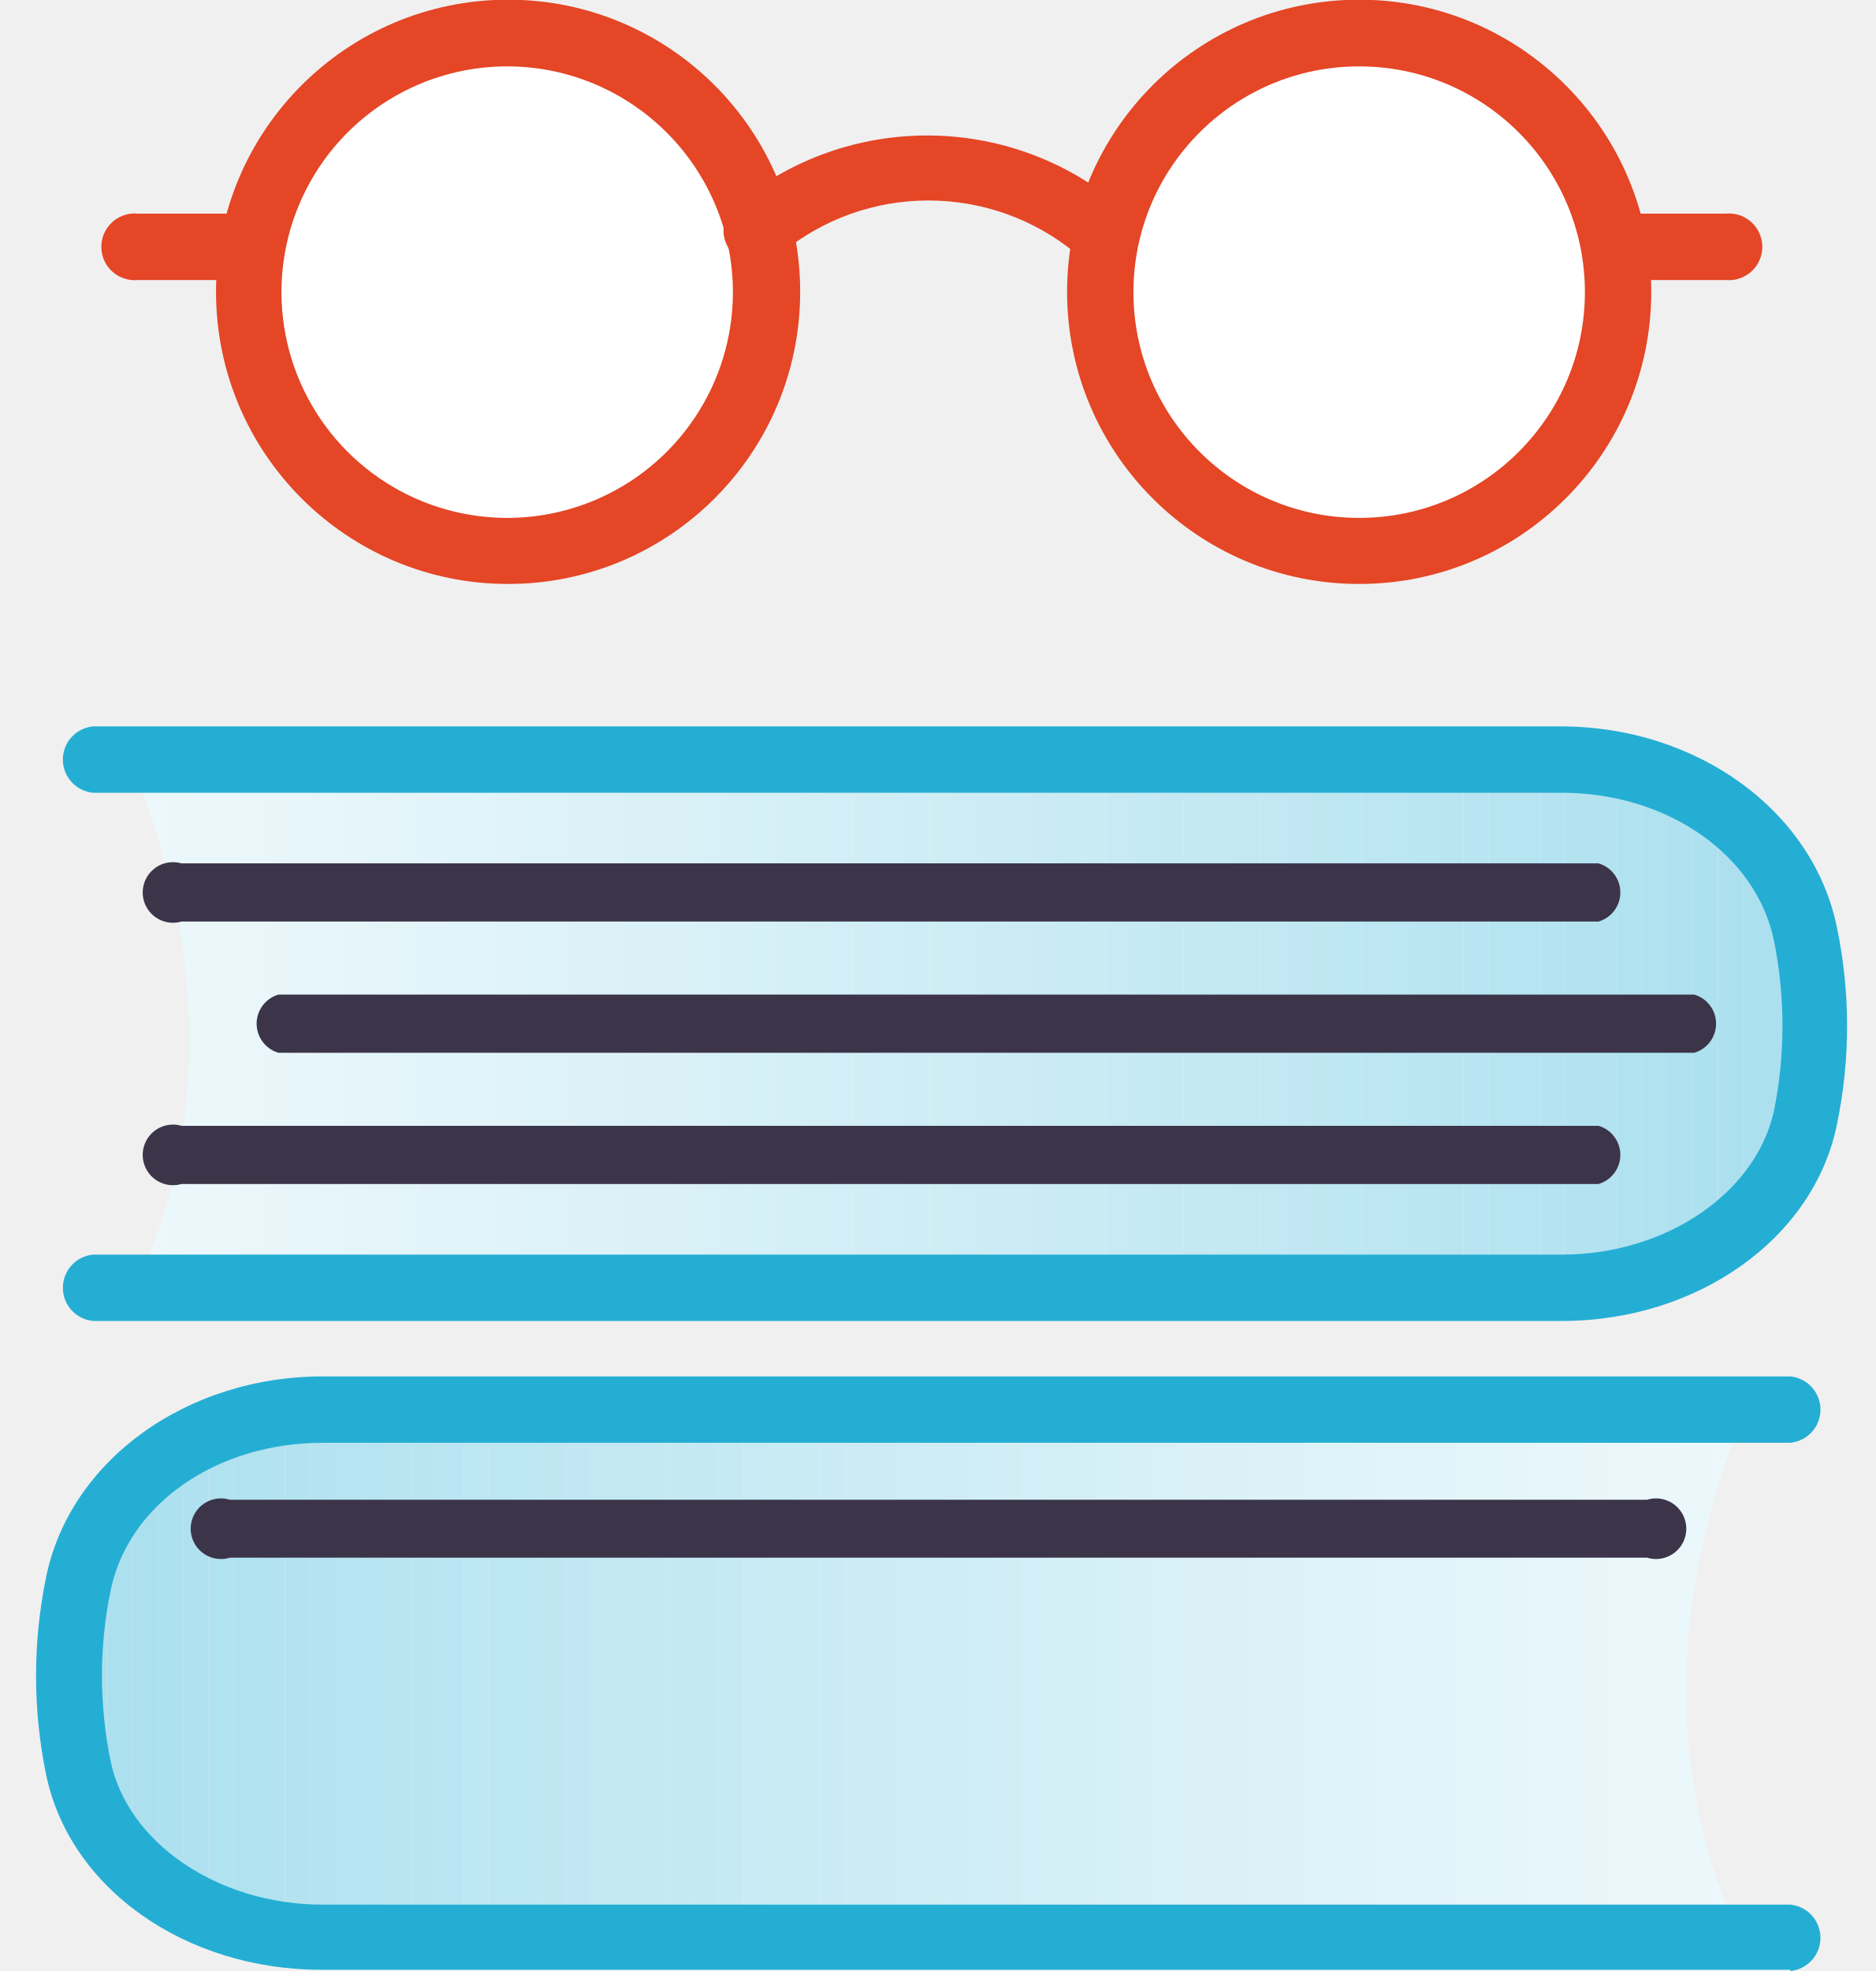
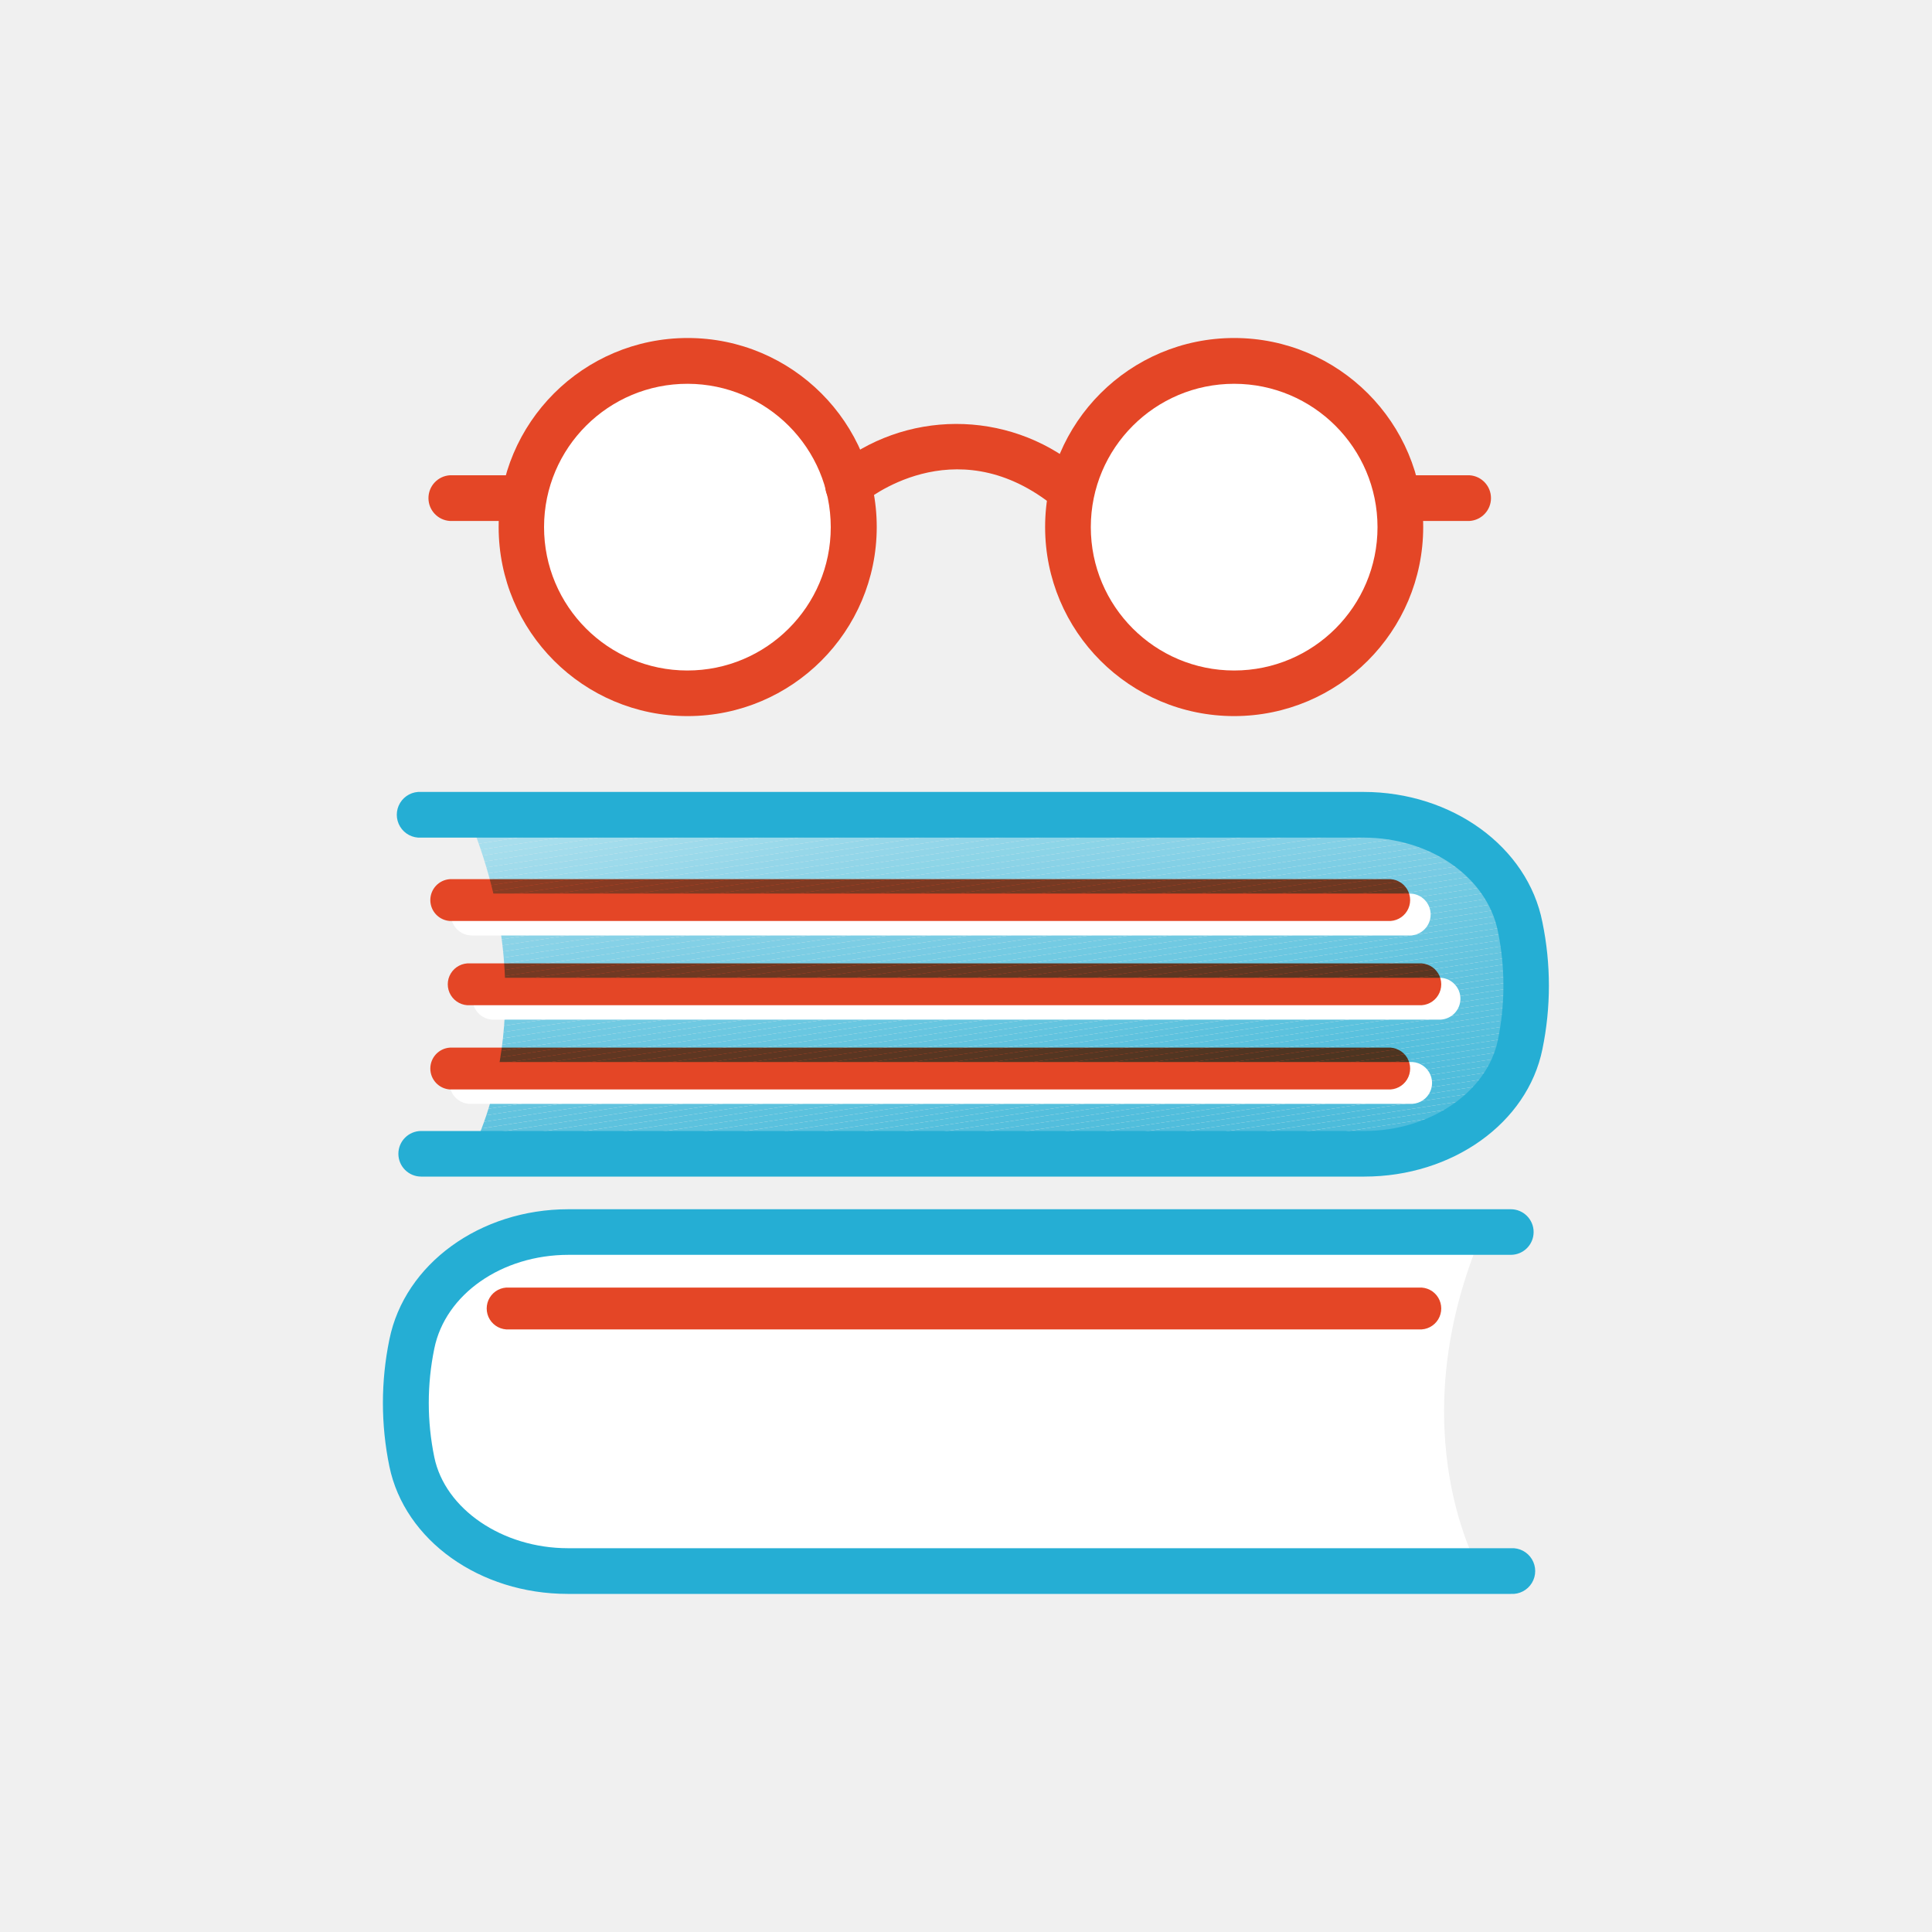
- <svg xmlns="http://www.w3.org/2000/svg" viewBox="0 0 61.9 65.04">
+ <svg xmlns="http://www.w3.org/2000/svg" viewBox="0 0 200 200">
  <defs>
-     <style>.cls-1{fill:none;}.cls-2{clip-path:url(#clip-path);}.cls-3{fill:#ecf8fb;}.cls-4{fill:#ebf8fb;}.cls-5{fill:#eaf7fb;}.cls-6{fill:#e9f7fa;}.cls-7{fill:#e8f6fa;}.cls-8{fill:#e7f6fa;}.cls-9{fill:#e6f6fa;}.cls-10{fill:#e5f5fa;}.cls-11{fill:#e4f5fa;}.cls-12{fill:#e3f5f9;}.cls-13{fill:#e2f4f9;}.cls-14{fill:#e1f4f9;}.cls-15{fill:#e0f4f9;}.cls-16{fill:#dff3f9;}.cls-17{fill:#def3f8;}.cls-18{fill:#ddf2f8;}.cls-19{fill:#dcf2f8;}.cls-20{fill:#dbf1f8;}.cls-21{fill:#daf1f8;}.cls-22{fill:#d9f1f7;}.cls-23{fill:#d8f0f7;}.cls-24{fill:#d7f0f7;}.cls-25{fill:#d6f0f7;}.cls-26{fill:#d5eff7;}.cls-27{fill:#d3eff6;}.cls-28{fill:#d2eef6;}.cls-29{fill:#d1eef6;}.cls-30{fill:#d0eef6;}.cls-31{fill:#cfedf6;}.cls-32{fill:#ceedf5;}.cls-33{fill:#cdecf5;}.cls-34{fill:#ccecf5;}.cls-35{fill:#cbecf5;}.cls-36{fill:#caebf5;}.cls-37{fill:#c9ebf4;}.cls-38{fill:#c8ebf4;}.cls-39{fill:#c7eaf4;}.cls-40{fill:#c6eaf4;}.cls-41{fill:#c5e9f4;}.cls-42{fill:#c4e9f3;}.cls-43{fill:#c3e9f3;}.cls-44{fill:#c2e8f3;}.cls-45{fill:#c1e8f3;}.cls-46{fill:#c0e7f3;}.cls-47{fill:#bee7f2;}.cls-48{fill:#bde7f2;}.cls-49{fill:#bce6f2;}.cls-50{fill:#bbe6f2;}.cls-51{fill:#bae5f2;}.cls-52{fill:#b9e5f1;}.cls-53{fill:#b8e5f1;}.cls-54{fill:#b7e4f1;}.cls-55{fill:#b6e4f1;}.cls-56{fill:#b5e3f1;}.cls-57{fill:#b4e3f0;}.cls-58{fill:#b3e2f0;}.cls-59{fill:#b1e2f0;}.cls-60{fill:#b0e2f0;}.cls-61{fill:#afe1f0;}.cls-62{fill:#aee1ef;}.cls-63{fill:#ade0ef;}.cls-64{fill:#ace0ef;}.cls-65{clip-path:url(#clip-path-2);}.cls-66{fill:#25aed4;}.cls-67{fill:#3c354a;}.cls-68{fill:#fff;}.cls-69{fill:#e44626;}</style>
-     <clipPath id="clip-path" transform="translate(1.19)">
-       <path class="cls-1" d="M56.31,63.94s-4.16-7,0-17.11L11.1,46.52c-8,0-9.48,4.38-9.48,4.38-2.81,12.56,6.54,13,6.54,13l48.15,0" />
-     </clipPath>
-     <clipPath id="clip-path-2" transform="translate(1.19)">
-       <path class="cls-1" d="M3.22,42.5s4.16-7,0-17.11l45.21-.32c8,0,9.48,4.38,9.48,4.38,2.8,12.57-6.55,13-6.55,13L3.22,42.5" />
+     <style>.cls-1{fill:none;}.cls-2{isolation:isolate;}.cls-3{fill:#fff;}.cls-4{opacity:0.9;}.cls-5{clip-path:url(#clip-path);}.cls-6{fill:#a4dded;}.cls-7{fill:#a2dced;}.cls-8{fill:#9fdbec;}.cls-9{fill:#9ddbec;}.cls-10{fill:#9bdaeb;}.cls-11{fill:#99d9eb;}.cls-12{fill:#97d8ea;}.cls-13{fill:#95d7ea;}.cls-14{fill:#92d7ea;}.cls-15{fill:#90d6e9;}.cls-16{fill:#8ed5e9;}.cls-17{fill:#8cd4e8;}.cls-18{fill:#8ad3e8;}.cls-19{fill:#88d3e8;}.cls-20{fill:#86d2e7;}.cls-21{fill:#84d1e7;}.cls-22{fill:#82d1e6;}.cls-23{fill:#80d0e6;}.cls-24{fill:#7fcfe6;}.cls-25{fill:#7dcee5;}.cls-26{fill:#7bcee5;}.cls-27{fill:#79cde5;}.cls-28{fill:#77cce4;}.cls-29{fill:#75cce4;}.cls-30{fill:#74cbe3;}.cls-31{fill:#72cae3;}.cls-32{fill:#70cae3;}.cls-33{fill:#6fc9e2;}.cls-34{fill:#6dc9e2;}.cls-35{fill:#6bc8e2;}.cls-36{fill:#6ac7e2;}.cls-37{fill:#68c7e1;}.cls-38{fill:#66c6e1;}.cls-39{fill:#65c6e1;}.cls-40{fill:#63c5e0;}.cls-41{fill:#62c4e0;}.cls-42{fill:#60c4e0;}.cls-43{fill:#5fc3df;}.cls-44{fill:#5dc3df;}.cls-45{fill:#5cc2df;}.cls-46{fill:#5ac2df;}.cls-47{fill:#59c1de;}.cls-48{fill:#58c1de;}.cls-49{fill:#56c0de;}.cls-50{fill:#55c0dd;}.cls-51{fill:#54bfdd;}.cls-52{fill:#52bfdd;}.cls-53{fill:#51bedd;}.cls-54{fill:#50bedc;}.cls-55{fill:#4fbddc;}.cls-56{fill:#4dbddc;}.cls-57{fill:#4cbddc;}.cls-58{fill:#4bbcdb;}.cls-59{fill:#4abcdb;}.cls-60{fill:#49bbdb;}.cls-61{fill:#48bbdb;}.cls-62{fill:#47badb;}.cls-63{fill:#45bada;}.cls-64{fill:#44bada;}.cls-65{fill:#43b9da;}.cls-66{fill:#42b9da;}.cls-67{fill:#41b8da;}.cls-68{fill:#40b8d9;}.cls-69{fill:#3fb8d9;}.cls-70{fill:#3eb7d9;}.cls-71{fill:#3db7d9;}.cls-72{fill:#3cb6d8;}.cls-73{fill:#3bb6d8;}.cls-74{fill:#3ab6d8;}.cls-75{fill:#39b5d8;}.cls-76{fill:#38b5d8;}.cls-77{fill:#37b5d8;}.cls-78{fill:#36b4d7;}.cls-79{fill:#35b4d7;}.cls-80{fill:#34b4d7;}.cls-81{fill:#33b3d7;}.cls-82{fill:#25aed4;}.cls-83{mix-blend-mode:multiply;}.cls-84{fill:#e44626;}</style>
+     <clipPath id="clip-path">
+       <path class="cls-1" d="M48.67,119.44s8.19-14.17,0-34.46l89.1-.63c15.8,0,18.69,8.82,18.69,8.82,5.52,25.3-12.91,26.15-12.91,26.15l-94.88.12" />
    </clipPath>
  </defs>
-   <g id="Layer_2" data-name="Layer 2">
-     <g id="Layer_1-2" data-name="Layer 1">
-       <g class="cls-2">
-         <rect class="cls-3" x="57.28" y="46.52" width="0.22" height="17.43" />
-         <rect class="cls-3" x="56.44" y="46.52" width="0.84" height="17.43" />
-         <rect class="cls-4" x="55.6" y="46.52" width="0.84" height="17.43" />
-         <rect class="cls-5" x="54.76" y="46.52" width="0.84" height="17.43" />
-         <rect class="cls-5" x="53.92" y="46.52" width="0.84" height="17.43" />
-         <rect class="cls-6" x="53.08" y="46.52" width="0.84" height="17.43" />
-         <rect class="cls-7" x="52.24" y="46.52" width="0.84" height="17.43" />
-         <rect class="cls-8" x="51.4" y="46.52" width="0.84" height="17.43" />
-         <rect class="cls-9" x="50.56" y="46.52" width="0.84" height="17.43" />
-         <rect class="cls-10" x="49.72" y="46.52" width="0.84" height="17.43" />
-         <rect class="cls-11" x="48.88" y="46.52" width="0.84" height="17.43" />
-         <rect class="cls-12" x="48.04" y="46.52" width="0.84" height="17.43" />
-         <rect class="cls-13" x="47.2" y="46.52" width="0.84" height="17.43" />
-         <rect class="cls-14" x="46.36" y="46.52" width="0.84" height="17.43" />
-         <rect class="cls-15" x="45.52" y="46.52" width="0.84" height="17.43" />
-         <rect class="cls-16" x="44.68" y="46.52" width="0.84" height="17.43" />
-         <rect class="cls-17" x="43.84" y="46.52" width="0.84" height="17.43" />
-         <rect class="cls-17" x="43" y="46.52" width="0.84" height="17.43" />
-         <rect class="cls-18" x="42.16" y="46.52" width="0.84" height="17.43" />
-         <rect class="cls-19" x="41.32" y="46.52" width="0.84" height="17.43" />
-         <rect class="cls-20" x="40.48" y="46.52" width="0.84" height="17.43" />
-         <rect class="cls-21" x="39.64" y="46.52" width="0.84" height="17.43" />
-         <rect class="cls-22" x="38.8" y="46.52" width="0.84" height="17.43" />
-         <rect class="cls-23" x="37.96" y="46.52" width="0.84" height="17.43" />
-         <rect class="cls-24" x="37.12" y="46.52" width="0.84" height="17.43" />
-         <rect class="cls-25" x="36.28" y="46.52" width="0.84" height="17.43" />
-         <rect class="cls-26" x="35.44" y="46.52" width="0.84" height="17.43" />
-         <rect class="cls-27" x="34.6" y="46.52" width="0.84" height="17.43" />
-         <rect class="cls-28" x="33.76" y="46.52" width="0.84" height="17.43" />
-         <rect class="cls-29" x="32.92" y="46.52" width="0.84" height="17.43" />
-         <rect class="cls-30" x="32.08" y="46.52" width="0.84" height="17.43" />
-         <rect class="cls-31" x="31.24" y="46.52" width="0.84" height="17.43" />
-         <rect class="cls-32" x="30.4" y="46.52" width="0.84" height="17.43" />
-         <rect class="cls-33" x="29.56" y="46.52" width="0.84" height="17.43" />
-         <rect class="cls-34" x="28.72" y="46.52" width="0.84" height="17.43" />
-         <rect class="cls-35" x="27.88" y="46.52" width="0.84" height="17.43" />
-         <rect class="cls-36" x="27.04" y="46.52" width="0.84" height="17.43" />
-         <rect class="cls-37" x="26.2" y="46.52" width="0.84" height="17.43" />
-         <rect class="cls-38" x="25.36" y="46.52" width="0.84" height="17.43" />
-         <rect class="cls-39" x="24.52" y="46.52" width="0.84" height="17.43" />
-         <rect class="cls-40" x="23.68" y="46.52" width="0.84" height="17.43" />
-         <rect class="cls-41" x="22.84" y="46.52" width="0.84" height="17.43" />
-         <rect class="cls-42" x="22" y="46.52" width="0.84" height="17.43" />
-         <rect class="cls-43" x="21.16" y="46.52" width="0.84" height="17.43" />
-         <rect class="cls-44" x="20.32" y="46.52" width="0.84" height="17.43" />
-         <rect class="cls-45" x="19.48" y="46.52" width="0.84" height="17.43" />
-         <rect class="cls-46" x="18.64" y="46.52" width="0.84" height="17.43" />
-         <rect class="cls-47" x="17.8" y="46.52" width="0.84" height="17.43" />
-         <rect class="cls-48" x="16.96" y="46.52" width="0.84" height="17.43" />
-         <rect class="cls-49" x="16.12" y="46.52" width="0.84" height="17.43" />
-         <rect class="cls-50" x="15.28" y="46.52" width="0.84" height="17.43" />
-         <rect class="cls-51" x="14.44" y="46.52" width="0.84" height="17.43" />
-         <rect class="cls-52" x="13.6" y="46.52" width="0.84" height="17.43" />
-         <rect class="cls-53" x="12.76" y="46.52" width="0.84" height="17.43" />
-         <rect class="cls-54" x="11.92" y="46.52" width="0.84" height="17.43" />
-         <rect class="cls-55" x="11.08" y="46.52" width="0.84" height="17.43" />
-         <rect class="cls-56" x="10.24" y="46.52" width="0.84" height="17.43" />
-         <rect class="cls-57" x="9.4" y="46.52" width="0.84" height="17.43" />
-         <rect class="cls-58" x="8.56" y="46.52" width="0.84" height="17.43" />
-         <rect class="cls-59" x="7.72" y="46.52" width="0.84" height="17.43" />
-         <rect class="cls-60" x="6.88" y="46.52" width="0.84" height="17.43" />
-         <rect class="cls-61" x="6.04" y="46.52" width="0.84" height="17.43" />
-         <rect class="cls-62" x="5.2" y="46.52" width="0.84" height="17.43" />
-         <rect class="cls-63" x="4.36" y="46.52" width="0.84" height="17.43" />
-         <rect class="cls-64" x="3.52" y="46.52" width="0.84" height="17.43" />
-         <rect class="cls-64" y="46.52" width="3.52" height="17.43" />
+   <g class="cls-2">
+     <g id="레이어_1" data-name="레이어 1">
+       <path class="cls-3" d="M153.21,162.64s-8.37-14.18,0-34.46l-91.05-.64c-16.14,0-19.1,8.83-19.1,8.83-5.64,25.3,13.19,26.15,13.19,26.15l97,.12" />
+       <g class="cls-4">
+         <g class="cls-5">
+           <polygon class="cls-6" points="60.69 84.34 48.67 86.2 48.67 84.34 60.69 84.34" />
+           <polygon class="cls-6" points="64.85 84.34 48.67 86.84 48.67 86.2 60.69 84.34 64.85 84.34" />
+           <polygon class="cls-7" points="69.01 84.34 48.67 87.48 48.67 86.84 64.85 84.34 69.01 84.34" />
+           <polygon class="cls-8" points="73.17 84.34 48.67 88.13 48.67 87.48 69.01 84.34 73.17 84.34" />
+           <polygon class="cls-9" points="77.33 84.34 48.67 88.77 48.67 88.13 73.17 84.34 77.33 84.34" />
+           <polygon class="cls-10" points="81.48 84.34 48.67 89.41 48.67 88.77 77.33 84.34 81.48 84.34" />
+           <polygon class="cls-11" points="85.64 84.34 48.67 90.05 48.67 89.41 81.48 84.34 85.64 84.34" />
+           <polygon class="cls-12" points="89.8 84.34 48.67 90.69 48.67 90.05 85.64 84.34 89.8 84.34" />
+           <polygon class="cls-13" points="93.96 84.34 48.67 91.33 48.67 90.69 89.8 84.34 93.96 84.34" />
+           <polygon class="cls-14" points="98.12 84.34 48.67 91.97 48.67 91.33 93.96 84.34 98.12 84.34" />
+           <polygon class="cls-15" points="102.28 84.34 48.67 92.62 48.67 91.97 98.12 84.34 102.28 84.34" />
+           <polygon class="cls-16" points="106.44 84.34 48.67 93.26 48.67 92.62 102.28 84.34 106.44 84.34" />
+           <polygon class="cls-17" points="110.59 84.34 48.67 93.9 48.67 93.26 106.44 84.34 110.59 84.34" />
+           <polygon class="cls-18" points="114.75 84.34 48.67 94.54 48.67 93.9 110.59 84.34 114.75 84.34" />
+           <polygon class="cls-19" points="118.91 84.34 48.67 95.18 48.67 94.54 114.75 84.34 118.91 84.34" />
+           <polygon class="cls-20" points="123.07 84.34 48.67 95.82 48.67 95.18 118.91 84.34 123.07 84.34" />
+           <polygon class="cls-21" points="127.23 84.34 48.67 96.47 48.67 95.82 123.07 84.34 127.23 84.34" />
+           <polygon class="cls-22" points="131.39 84.34 48.67 97.11 48.67 96.47 127.23 84.34 131.39 84.34" />
+           <polygon class="cls-23" points="135.54 84.34 48.67 97.75 48.67 97.11 131.39 84.34 135.54 84.34" />
+           <polygon class="cls-24" points="139.7 84.34 48.67 98.39 48.67 97.75 135.54 84.34 139.7 84.34" />
+           <polygon class="cls-25" points="143.86 84.34 48.67 99.03 48.67 98.39 139.7 84.34 143.86 84.34" />
+           <polygon class="cls-26" points="148.02 84.34 48.67 99.67 48.67 99.03 143.86 84.34 148.02 84.34" />
+           <polygon class="cls-27" points="152.18 84.34 48.67 100.31 48.67 99.67 148.02 84.34 152.18 84.34" />
+           <polygon class="cls-28" points="156.34 84.34 48.67 100.96 48.67 100.31 152.18 84.34 156.34 84.34" />
+           <polygon class="cls-29" points="159.9 84.34 159.92 84.44 48.67 101.6 48.67 100.96 156.34 84.34 159.9 84.34" />
+           <polygon class="cls-30" points="159.92 84.44 160.01 85.06 48.67 102.24 48.67 101.6 159.92 84.44" />
+           <polygon class="cls-31" points="160.01 85.06 160.11 85.69 48.67 102.88 48.67 102.24 160.01 85.06" />
+           <polygon class="cls-32" points="160.11 85.69 160.21 86.31 48.67 103.52 48.67 102.88 160.11 85.69" />
+           <polygon class="cls-33" points="160.21 86.31 160.3 86.94 48.67 104.16 48.67 103.52 160.21 86.31" />
+           <polygon class="cls-34" points="160.3 86.94 160.4 87.57 48.67 104.81 48.67 104.16 160.3 86.94" />
+           <polygon class="cls-35" points="160.4 87.57 160.5 88.19 48.67 105.45 48.67 104.81 160.4 87.57" />
+           <polygon class="cls-36" points="160.5 88.19 160.59 88.82 48.67 106.09 48.67 105.45 160.5 88.19" />
+           <polygon class="cls-37" points="160.59 88.82 160.69 89.45 48.67 106.73 48.67 106.09 160.59 88.82" />
+           <polygon class="cls-38" points="160.69 89.45 160.79 90.08 48.67 107.37 48.67 106.73 160.69 89.45" />
+           <polygon class="cls-39" points="160.79 90.08 160.88 90.7 48.67 108.01 48.67 107.37 160.79 90.08" />
+           <polygon class="cls-40" points="160.88 90.7 160.98 91.33 48.67 108.66 48.67 108.01 160.88 90.7" />
+           <polygon class="cls-41" points="160.98 91.33 161.08 91.95 48.67 109.3 48.67 108.66 160.98 91.33" />
+           <polygon class="cls-42" points="161.08 91.95 161.17 92.58 48.67 109.94 48.67 109.3 161.08 91.95" />
+           <polygon class="cls-43" points="161.17 92.58 161.27 93.21 48.67 110.58 48.67 109.94 161.17 92.58" />
+           <polygon class="cls-44" points="161.27 93.21 161.37 93.83 48.67 111.22 48.67 110.58 161.27 93.21" />
+           <polygon class="cls-45" points="161.37 93.83 161.46 94.46 48.67 111.86 48.67 111.22 161.37 93.83" />
+           <polygon class="cls-46" points="161.46 94.46 161.56 95.09 48.67 112.5 48.67 111.86 161.46 94.46" />
+           <polygon class="cls-47" points="161.56 95.09 161.66 95.72 48.67 113.15 48.67 112.5 161.56 95.09" />
+           <polygon class="cls-48" points="161.66 95.72 161.75 96.34 48.67 113.79 48.67 113.15 161.66 95.72" />
+           <polygon class="cls-49" points="161.75 96.34 161.85 96.97 48.67 114.43 48.67 113.79 161.75 96.34" />
+           <polygon class="cls-50" points="161.85 96.97 161.95 97.59 48.67 115.07 48.67 114.43 161.85 96.97" />
+           <polygon class="cls-51" points="161.95 97.59 161.98 97.81 161.98 98.23 48.67 115.71 48.67 115.07 161.95 97.59" />
+           <polygon class="cls-52" points="161.98 98.87 48.67 116.35 48.67 115.71 161.98 98.23 161.98 98.87" />
+           <polygon class="cls-53" points="161.98 99.51 48.67 117 48.67 116.35 161.98 98.87 161.98 99.51" />
+           <polygon class="cls-54" points="161.98 100.16 48.67 117.64 48.67 117 161.98 99.51 161.98 100.16" />
+           <polygon class="cls-55" points="161.98 100.8 48.67 118.28 48.67 117.64 161.98 100.16 161.98 100.8" />
+           <polygon class="cls-56" points="161.98 101.44 48.67 118.92 48.67 118.28 161.98 100.8 161.98 101.44" />
+           <polygon class="cls-57" points="161.98 102.08 49.45 119.44 48.67 119.44 48.67 118.92 161.98 101.44 161.98 102.08" />
+           <polygon class="cls-58" points="161.98 102.72 53.61 119.44 49.45 119.44 161.98 102.08 161.98 102.72" />
+           <polygon class="cls-59" points="161.98 103.36 57.77 119.44 53.61 119.44 161.98 102.72 161.98 103.36" />
+           <polygon class="cls-60" points="161.98 104 61.93 119.44 57.77 119.44 161.98 103.36 161.98 104" />
+           <polygon class="cls-61" points="161.98 104.65 66.09 119.44 61.93 119.44 161.98 104 161.98 104.65" />
+           <polygon class="cls-62" points="161.98 105.29 70.25 119.44 66.09 119.44 161.98 104.65 161.98 105.29" />
+           <polygon class="cls-63" points="161.98 105.93 74.4 119.44 70.25 119.44 161.98 105.29 161.98 105.93" />
+           <polygon class="cls-64" points="161.98 106.57 78.56 119.44 74.4 119.44 161.98 105.93 161.98 106.57" />
+           <polygon class="cls-65" points="161.98 107.21 82.72 119.44 78.56 119.44 161.98 106.57 161.98 107.21" />
+           <polygon class="cls-66" points="161.98 107.86 86.88 119.44 82.72 119.44 161.98 107.21 161.98 107.86" />
+           <polygon class="cls-67" points="161.98 108.5 91.04 119.44 86.88 119.44 161.98 107.86 161.98 108.5" />
+           <polygon class="cls-68" points="161.98 109.14 95.2 119.44 91.04 119.44 161.98 108.5 161.98 109.14" />
+           <polygon class="cls-69" points="161.98 109.78 99.36 119.44 95.2 119.44 161.98 109.14 161.98 109.78" />
+           <polygon class="cls-70" points="161.98 110.42 103.51 119.44 99.36 119.44 161.98 109.78 161.98 110.42" />
+           <polygon class="cls-70" points="161.98 111.06 107.67 119.44 103.51 119.44 161.98 110.42 161.98 111.06" />
+           <polygon class="cls-71" points="161.98 111.7 111.83 119.44 107.67 119.44 161.98 111.06 161.98 111.7" />
+           <polygon class="cls-72" points="161.98 112.35 115.99 119.44 111.83 119.44 161.98 111.7 161.98 112.35" />
+           <polygon class="cls-73" points="161.98 112.99 120.15 119.44 115.99 119.44 161.98 112.35 161.98 112.99" />
+           <polygon class="cls-74" points="161.98 113.63 124.31 119.44 120.15 119.44 161.98 112.99 161.98 113.63" />
+           <polygon class="cls-75" points="161.98 114.27 128.47 119.44 124.31 119.44 161.98 113.63 161.98 114.27" />
+           <polygon class="cls-76" points="161.98 114.91 132.62 119.44 128.47 119.44 161.98 114.27 161.98 114.91" />
+           <polygon class="cls-76" points="161.98 115.55 136.78 119.44 132.62 119.44 161.98 114.91 161.98 115.55" />
+           <polygon class="cls-77" points="161.98 116.19 140.94 119.44 136.78 119.44 161.98 115.55 161.98 116.19" />
+           <polygon class="cls-78" points="161.98 116.84 145.1 119.44 140.94 119.44 161.98 116.19 161.98 116.84" />
+           <polygon class="cls-79" points="161.98 117.48 149.26 119.44 145.1 119.44 161.98 116.84 161.98 117.48" />
+           <polygon class="cls-79" points="161.98 118.12 153.42 119.44 149.26 119.44 161.98 117.48 161.98 118.12" />
+           <polygon class="cls-80" points="161.98 118.76 157.57 119.44 153.42 119.44 161.98 118.12 161.98 118.76" />
+           <polygon class="cls-81" points="161.98 119.4 161.73 119.44 157.57 119.44 161.98 118.76 161.98 119.4" />
+           <polygon class="cls-81" points="161.73 119.44 161.98 119.4 161.98 119.44 161.73 119.44" />
+         </g>
      </g>
-       <g class="cls-65">
-         <rect class="cls-3" x="4.4" y="25.07" width="0.22" height="17.43" />
-         <rect class="cls-3" x="4.62" y="25.07" width="0.84" height="17.43" />
-         <rect class="cls-4" x="5.46" y="25.07" width="0.84" height="17.43" />
-         <rect class="cls-5" x="6.3" y="25.07" width="0.84" height="17.43" />
-         <rect class="cls-5" x="7.14" y="25.07" width="0.84" height="17.43" />
-         <rect class="cls-6" x="7.98" y="25.07" width="0.84" height="17.43" />
-         <rect class="cls-7" x="8.82" y="25.07" width="0.84" height="17.43" />
-         <rect class="cls-8" x="9.66" y="25.07" width="0.84" height="17.43" />
-         <rect class="cls-9" x="10.5" y="25.07" width="0.84" height="17.43" />
-         <rect class="cls-10" x="11.34" y="25.07" width="0.84" height="17.43" />
-         <rect class="cls-11" x="12.18" y="25.07" width="0.84" height="17.43" />
-         <rect class="cls-12" x="13.02" y="25.07" width="0.84" height="17.43" />
-         <rect class="cls-13" x="13.86" y="25.07" width="0.84" height="17.43" />
-         <rect class="cls-14" x="14.7" y="25.07" width="0.84" height="17.43" />
-         <rect class="cls-15" x="15.54" y="25.07" width="0.84" height="17.43" />
-         <rect class="cls-16" x="16.38" y="25.07" width="0.84" height="17.43" />
-         <rect class="cls-17" x="17.22" y="25.07" width="0.84" height="17.43" />
-         <rect class="cls-17" x="18.06" y="25.07" width="0.84" height="17.43" />
-         <rect class="cls-18" x="18.9" y="25.07" width="0.84" height="17.43" />
-         <rect class="cls-19" x="19.74" y="25.07" width="0.84" height="17.43" />
-         <rect class="cls-20" x="20.58" y="25.07" width="0.84" height="17.43" />
-         <rect class="cls-21" x="21.42" y="25.07" width="0.84" height="17.43" />
-         <rect class="cls-22" x="22.26" y="25.07" width="0.84" height="17.43" />
-         <rect class="cls-23" x="23.1" y="25.07" width="0.84" height="17.43" />
-         <rect class="cls-24" x="23.94" y="25.07" width="0.84" height="17.43" />
-         <rect class="cls-25" x="24.78" y="25.07" width="0.84" height="17.43" />
-         <rect class="cls-26" x="25.62" y="25.07" width="0.84" height="17.43" />
-         <rect class="cls-27" x="26.46" y="25.07" width="0.84" height="17.43" />
-         <rect class="cls-28" x="27.3" y="25.07" width="0.84" height="17.43" />
-         <rect class="cls-29" x="28.14" y="25.07" width="0.84" height="17.43" />
-         <rect class="cls-30" x="28.98" y="25.07" width="0.84" height="17.43" />
-         <rect class="cls-31" x="29.82" y="25.07" width="0.84" height="17.43" />
-         <rect class="cls-32" x="30.66" y="25.07" width="0.84" height="17.43" />
-         <rect class="cls-33" x="31.5" y="25.07" width="0.84" height="17.43" />
-         <rect class="cls-34" x="32.34" y="25.07" width="0.84" height="17.43" />
-         <rect class="cls-35" x="33.18" y="25.07" width="0.84" height="17.43" />
-         <rect class="cls-36" x="34.02" y="25.07" width="0.84" height="17.43" />
-         <rect class="cls-37" x="34.86" y="25.07" width="0.84" height="17.43" />
-         <rect class="cls-38" x="35.7" y="25.07" width="0.84" height="17.43" />
-         <rect class="cls-39" x="36.54" y="25.07" width="0.84" height="17.43" />
-         <rect class="cls-40" x="37.38" y="25.07" width="0.84" height="17.43" />
-         <rect class="cls-41" x="38.22" y="25.07" width="0.84" height="17.43" />
-         <rect class="cls-42" x="39.06" y="25.07" width="0.84" height="17.43" />
-         <rect class="cls-43" x="39.9" y="25.07" width="0.84" height="17.43" />
-         <rect class="cls-44" x="40.74" y="25.07" width="0.84" height="17.43" />
-         <rect class="cls-45" x="41.58" y="25.07" width="0.84" height="17.43" />
-         <rect class="cls-46" x="42.42" y="25.07" width="0.84" height="17.43" />
-         <rect class="cls-47" x="43.26" y="25.07" width="0.84" height="17.43" />
-         <rect class="cls-48" x="44.1" y="25.07" width="0.84" height="17.43" />
-         <rect class="cls-49" x="44.94" y="25.07" width="0.84" height="17.43" />
-         <rect class="cls-50" x="45.78" y="25.07" width="0.84" height="17.43" />
-         <rect class="cls-51" x="46.62" y="25.07" width="0.84" height="17.43" />
-         <rect class="cls-52" x="47.46" y="25.07" width="0.84" height="17.43" />
-         <rect class="cls-53" x="48.3" y="25.07" width="0.84" height="17.43" />
-         <rect class="cls-54" x="49.14" y="25.07" width="0.84" height="17.43" />
-         <rect class="cls-55" x="49.98" y="25.07" width="0.84" height="17.43" />
-         <rect class="cls-56" x="50.82" y="25.07" width="0.84" height="17.43" />
-         <rect class="cls-57" x="51.66" y="25.07" width="0.84" height="17.43" />
-         <rect class="cls-58" x="52.5" y="25.07" width="0.84" height="17.43" />
-         <rect class="cls-59" x="53.34" y="25.07" width="0.84" height="17.43" />
-         <rect class="cls-60" x="54.18" y="25.07" width="0.84" height="17.43" />
-         <rect class="cls-61" x="55.02" y="25.07" width="0.84" height="17.43" />
-         <rect class="cls-62" x="55.86" y="25.07" width="0.84" height="17.43" />
-         <rect class="cls-63" x="56.7" y="25.07" width="0.84" height="17.43" />
-         <rect class="cls-64" x="57.54" y="25.07" width="0.84" height="17.43" />
-         <rect class="cls-64" x="58.38" y="25.07" width="3.52" height="17.43" />
+       <path class="cls-82" d="M141.23,121.8H43.6a2.36,2.36,0,1,1,0-4.72h97.63c6.78,0,12.72-4,13.83-9.42a27.91,27.91,0,0,0,0-11.26c-1.14-5.61-7-9.69-13.9-9.69H43.6a2.37,2.37,0,1,1,0-4.73h97.54c9.16,0,17,5.67,18.53,13.49a32.49,32.49,0,0,1,0,13.14C158.12,116.26,150.35,121.8,141.23,121.8Z" />
+       <path class="cls-82" d="M156.4,165H58.77c-9.12,0-16.88-5.55-18.46-13.19a32.54,32.54,0,0,1,0-13.15c1.58-7.81,9.37-13.48,18.53-13.48H156.4a2.36,2.36,0,1,1,0,4.72H58.86c-6.92,0-12.76,4.08-13.9,9.7a27.86,27.86,0,0,0,0,11.25c1.11,5.37,7.05,9.42,13.83,9.42H156.4a2.37,2.37,0,1,1,0,4.73Z" />
+       <g class="cls-83">
+         <path class="cls-84" d="M146.88,137.62H52.7a2.17,2.17,0,1,1,0-4.33h94.18a2.17,2.17,0,1,1,0,4.33Z" />
      </g>
-       <path class="cls-66" d="M50.36,43.59H1.88a1.1,1.1,0,0,1,0-2.19H50.36c3.4,0,6.39-2,7-4.74a14.18,14.18,0,0,0,0-5.62c-.58-2.82-3.51-4.88-7-4.88H1.88a1.1,1.1,0,0,1,0-2.19H50.32c4.51,0,8.34,2.79,9.12,6.64a15.94,15.94,0,0,1,0,6.49C58.68,40.86,54.85,43.59,50.36,43.59Z" transform="translate(1.19)" />
-       <path class="cls-66" d="M57.9,65H9.42C4.92,65,1.1,62.31.33,58.55a16.17,16.17,0,0,1,0-6.5c.78-3.84,4.62-6.63,9.13-6.63H57.9a1.1,1.1,0,0,1,0,2.19H9.46c-3.47,0-6.41,2-7,4.88a14,14,0,0,0,0,5.62c.56,2.7,3.54,4.74,7,4.74H57.9a1.1,1.1,0,0,1,0,2.19Z" transform="translate(1.19)" />
-       <path class="cls-67" d="M54.73,34.74H8a1,1,0,0,1,0-1.92H54.73a1,1,0,0,1,0,1.92Z" transform="translate(1.19)" />
-       <path class="cls-67" d="M51.57,30.41H4.8a1,1,0,1,1,0-1.92H51.57a1,1,0,0,1,0,1.92Z" transform="translate(1.19)" />
-       <path class="cls-67" d="M51.57,39.07H4.8a1,1,0,1,1,0-1.92H51.57a1,1,0,0,1,0,1.92Z" transform="translate(1.19)" />
-       <path class="cls-67" d="M53.17,51.4H6.4a1,1,0,1,1,0-1.91H53.17a1,1,0,1,1,0,1.91Z" transform="translate(1.19)" />
-       <circle class="cls-68" cx="16.77" cy="9.64" r="8.54" />
-       <path class="cls-69" d="M15.59,19.27a9.64,9.64,0,1,1,9.63-9.63A9.64,9.64,0,0,1,15.59,19.27Zm0-17.08A7.45,7.45,0,1,0,23,9.64,7.46,7.46,0,0,0,15.59,2.19Z" transform="translate(1.19)" />
-       <circle class="cls-68" cx="44.86" cy="9.64" r="8.54" />
-       <path class="cls-69" d="M43.67,19.27a9.64,9.64,0,1,1,9.64-9.63A9.64,9.64,0,0,1,43.67,19.27Zm0-17.08a7.45,7.45,0,1,0,7.45,7.45A7.45,7.45,0,0,0,43.67,2.19Z" transform="translate(1.19)" />
-       <path class="cls-69" d="M35,8.6a1.13,1.13,0,0,1-.67-.23,7.65,7.65,0,0,0-9.75,0,1.1,1.1,0,1,1-1.43-1.66,9.87,9.87,0,0,1,12.52,0,1.09,1.09,0,0,1,.2,1.53A1.1,1.1,0,0,1,35,8.6Z" transform="translate(1.19)" />
-       <path class="cls-69" d="M6.77,9.24H3.36a1.1,1.1,0,1,1,0-2.19H6.77a1.1,1.1,0,0,1,0,2.19Z" transform="translate(1.19)" />
-       <path class="cls-69" d="M55.77,9.24H52.39a1.1,1.1,0,1,1,0-2.19h3.38a1.1,1.1,0,1,1,0,2.19Z" transform="translate(1.19)" />
+       <circle class="cls-3" cx="71.2" cy="54.57" r="17.2" />
+       <path class="cls-84" d="M71.2,74.13A19.57,19.57,0,1,1,90.76,54.57,19.58,19.58,0,0,1,71.2,74.13Zm0-34.4A14.84,14.84,0,1,0,86,54.57,14.85,14.85,0,0,0,71.2,39.73Z" />
+       <circle class="cls-3" cx="127.76" cy="54.57" r="17.2" />
+       <path class="cls-84" d="M127.76,74.13a19.57,19.57,0,1,1,19.57-19.56A19.58,19.58,0,0,1,127.76,74.13Zm0-34.4A14.84,14.84,0,1,0,142.6,54.57,14.85,14.85,0,0,0,127.76,39.73Z" />
+       <path class="cls-84" d="M110.22,52.63a2.37,2.37,0,0,1-1.45-.49c-10.08-7.79-19.07-.39-19.45-.07a2.36,2.36,0,0,1-3.07-3.59,20,20,0,0,1,25.41-.08,2.36,2.36,0,0,1-1.44,4.23Z" />
+       <path class="cls-84" d="M53.43,53.93H46.57a2.37,2.37,0,0,1,0-4.73h6.86a2.37,2.37,0,1,1,0,4.73Z" />
+       <path class="cls-84" d="M152.13,53.93h-6.82a2.37,2.37,0,0,1,0-4.73h6.82a2.37,2.37,0,0,1,0,4.73Z" />
+       <path class="cls-3" d="M149.16,105.55H50.94a2.17,2.17,0,0,1,0-4.33h98.22a2.17,2.17,0,0,1,0,4.33Z" />
+       <path class="cls-3" d="M145.93,96.84H48.85a2.17,2.17,0,1,1,0-4.34h97.08a2.17,2.17,0,0,1,0,4.34Z" />
+       <path class="cls-3" d="M145.93,114.27H48.85a2.17,2.17,0,1,1,0-4.33h97.08a2.17,2.17,0,1,1,0,4.33Z" />
+       <g class="cls-83">
+         <path class="cls-84" d="M143.66,112.78H46.57a2.17,2.17,0,0,1,0-4.33h97.09a2.17,2.17,0,1,1,0,4.33Z" />
+       </g>
+       <g class="cls-83">
+         <path class="cls-84" d="M146.88,104.06H48.67a2.17,2.17,0,1,1,0-4.33h98.21a2.17,2.17,0,1,1,0,4.33Z" />
+       </g>
+       <g class="cls-83">
+         <path class="cls-84" d="M143.66,95.34H46.57a2.17,2.17,0,0,1,0-4.33h97.09a2.17,2.17,0,1,1,0,4.33Z" />
+       </g>
    </g>
  </g>
</svg>
